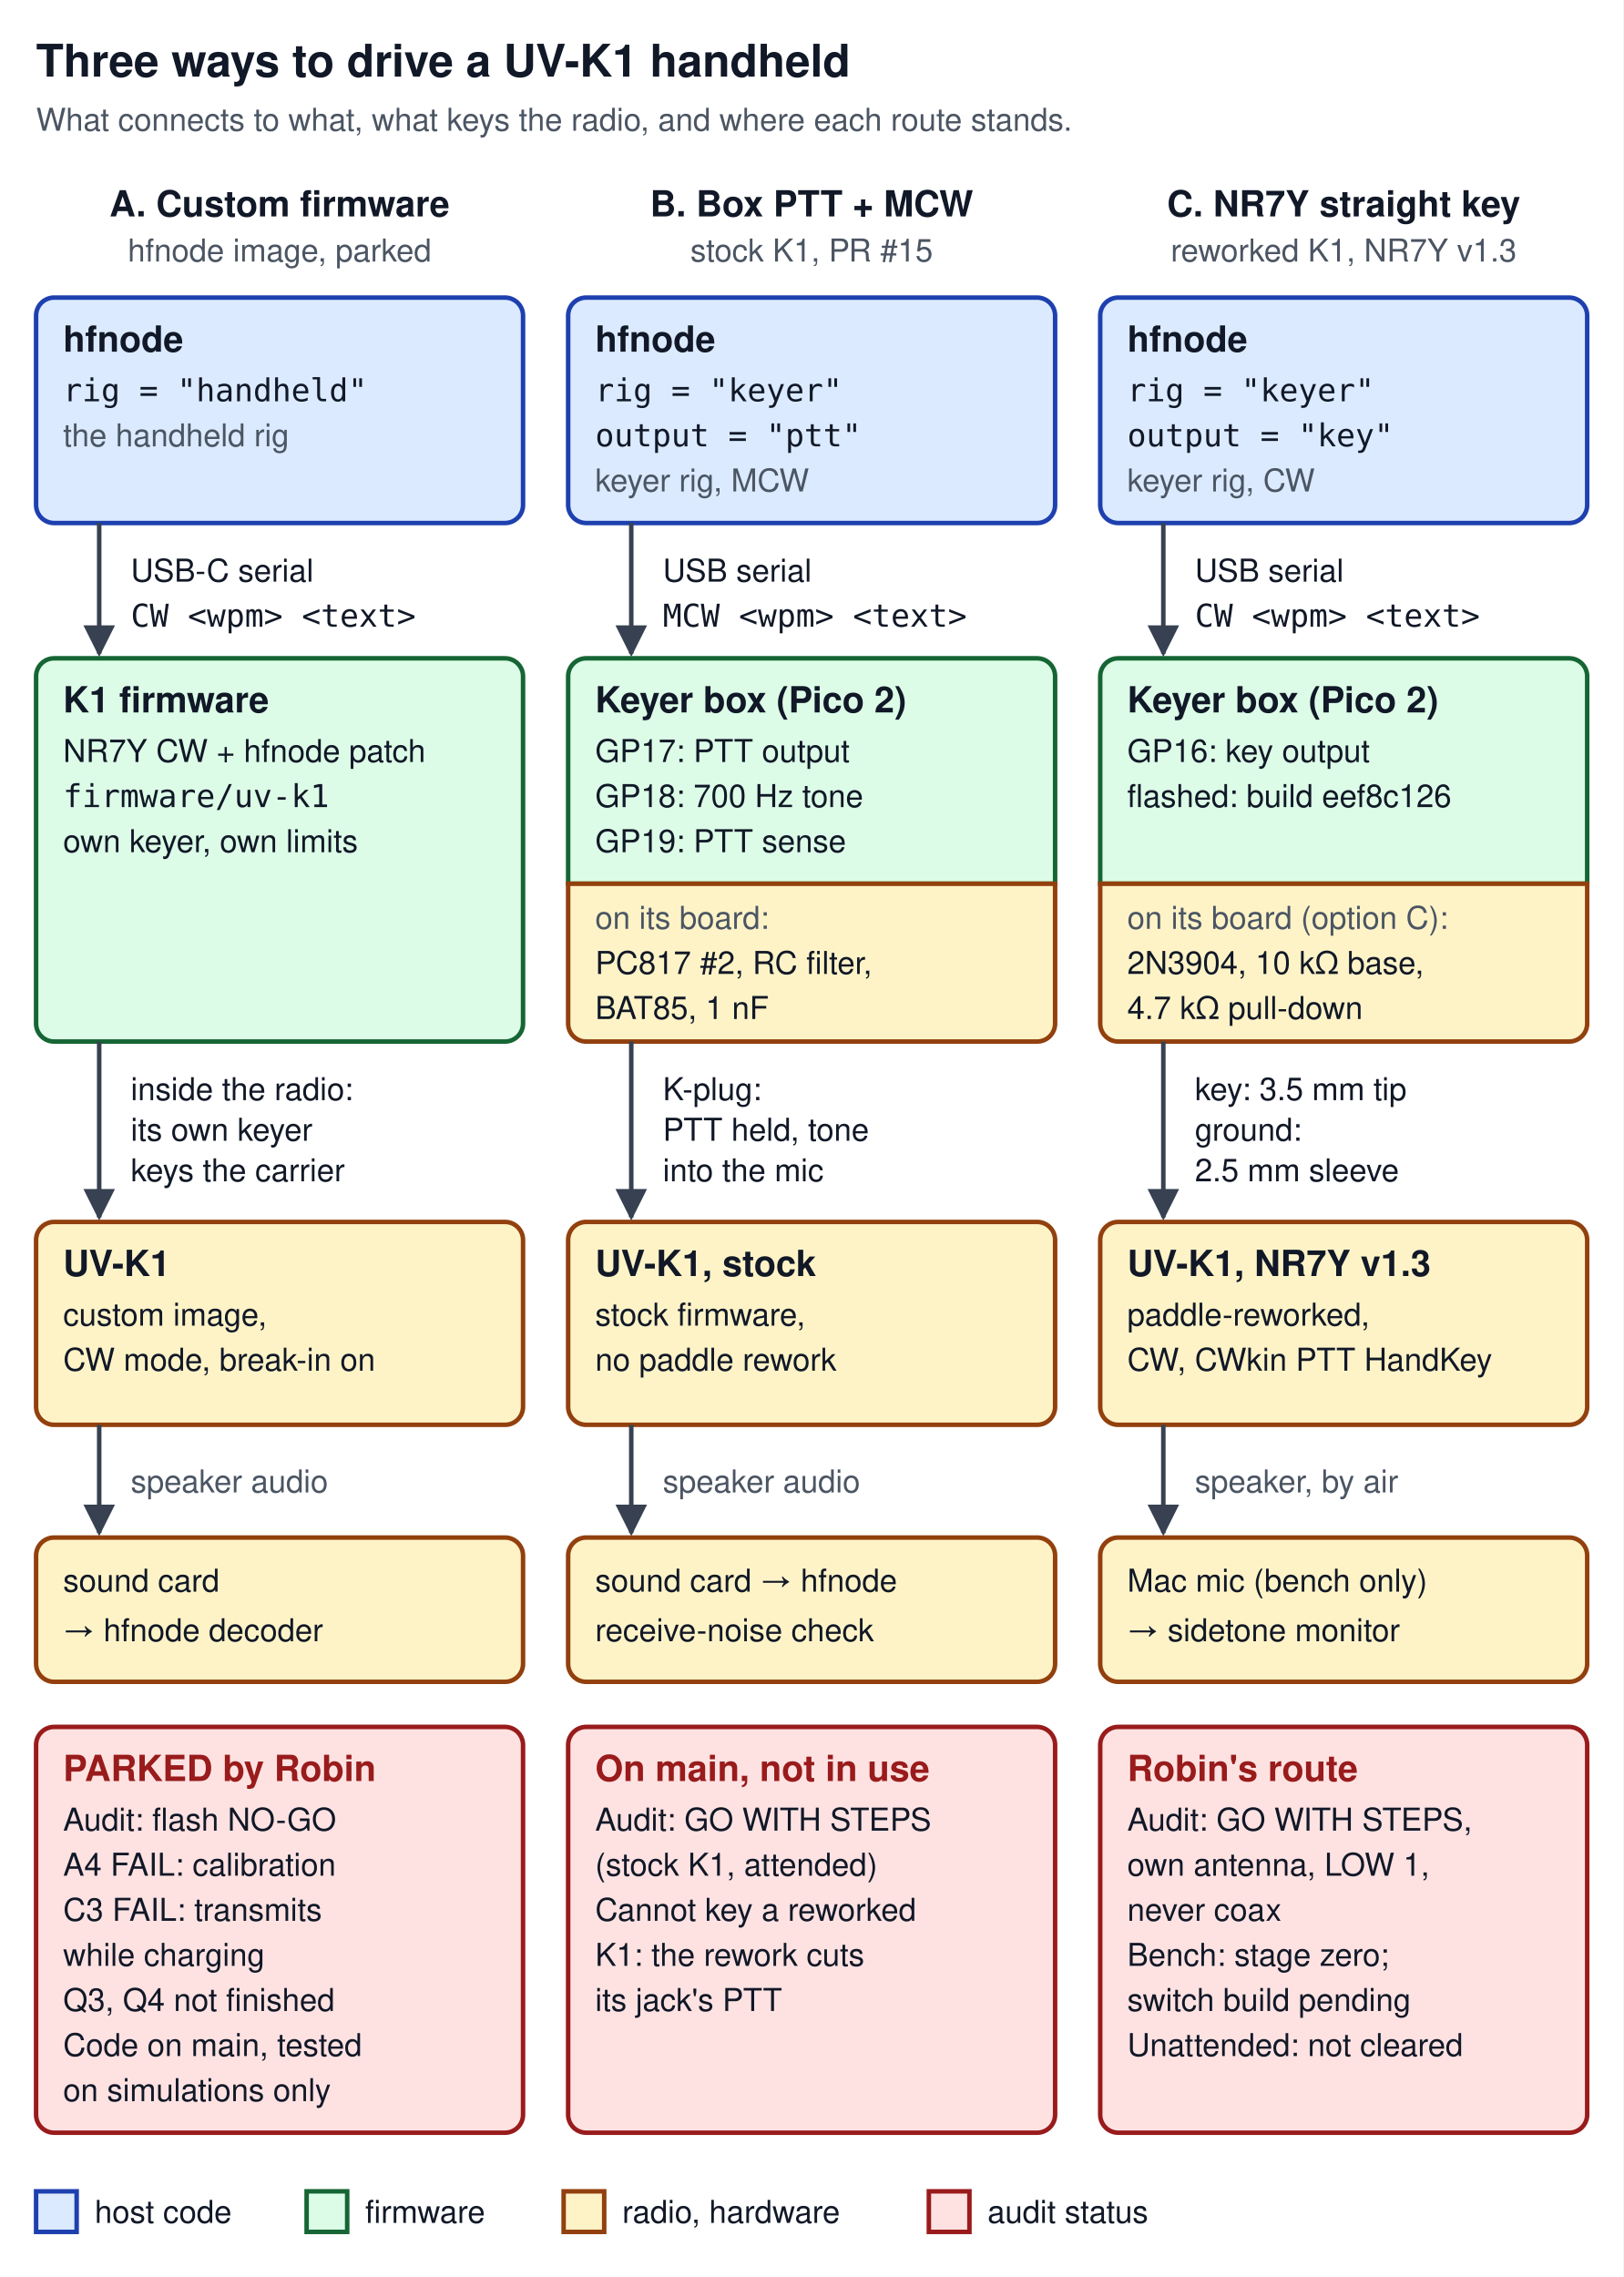
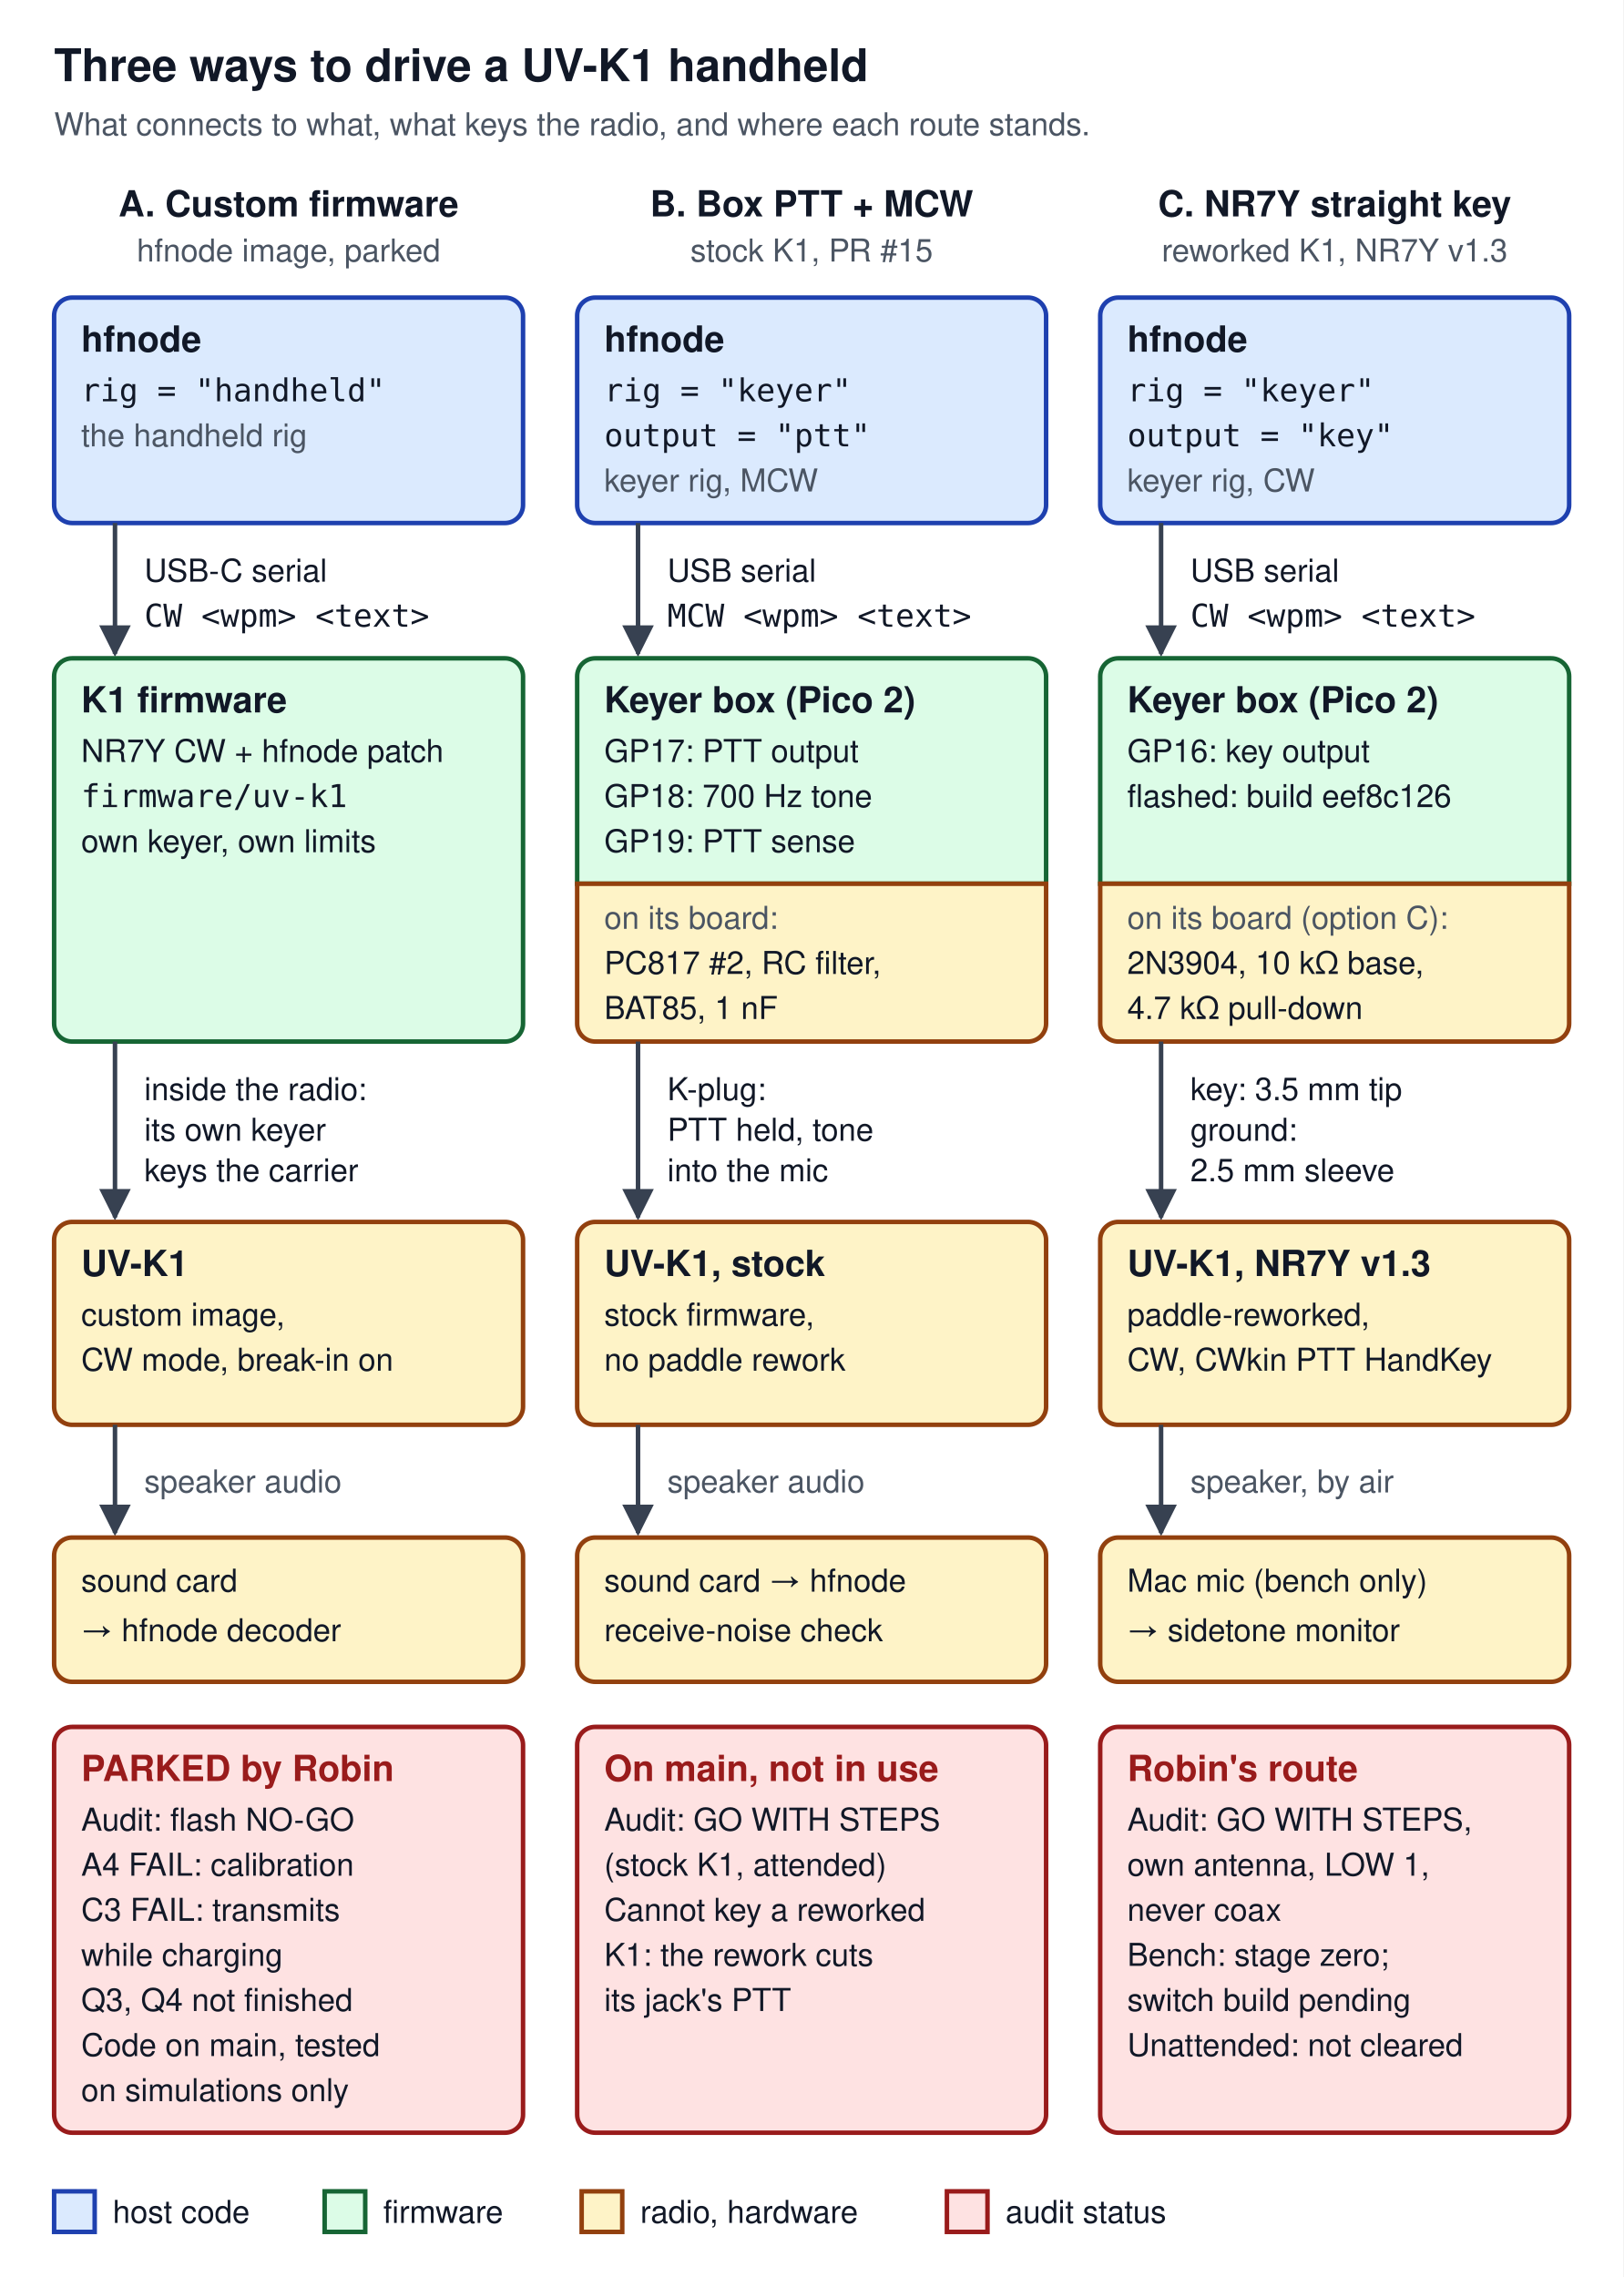
<svg xmlns="http://www.w3.org/2000/svg" viewBox="0 0 720 1010" width="720" height="1010" font-family="Helvetica, Arial, 'Liberation Sans', sans-serif" font-size="16" fill="#111827">
  <rect x="0" y="0" width="720" height="1010" fill="#ffffff" />
  <defs>
    <marker id="k10r-arrow" viewBox="0 0 10 10" refX="9" refY="5" markerWidth="7" markerHeight="7" orient="auto-start-reverse">
      <path d="M0,0 L10,5 L0,10 z" fill="#374151" />
    </marker>
  </defs>
-   <text x="16" y="34" font-size="20" font-weight="bold">Three ways to drive a UV-K1 handheld</text>
-   <text x="16" y="58" font-size="14" fill="#4b5563">What connects to what, what keys the radio, and where each route stands.</text>
-   <text x="124" y="96" text-anchor="middle" font-weight="bold">A. Custom firmware</text>
-   <text x="124" y="116" text-anchor="middle" font-size="14" fill="#4b5563">hfnode image, parked</text>
+   <text x="24" y="36" font-size="20" font-weight="bold">Three ways to drive a UV-K1 handheld</text>
+   <text x="24" y="60" font-size="14" fill="#4b5563">What connects to what, what keys the radio, and where each route stands.</text>
+   <text x="128" y="96" text-anchor="middle" font-weight="bold">A. Custom firmware</text>
+   <text x="128" y="116" text-anchor="middle" font-size="14" fill="#4b5563">hfnode image, parked</text>
  <text x="360" y="96" text-anchor="middle" font-weight="bold">B. Box PTT + MCW</text>
  <text x="360" y="116" text-anchor="middle" font-size="14" fill="#4b5563">stock K1, PR #15</text>
-   <text x="596" y="96" text-anchor="middle" font-weight="bold">C. NR7Y straight key</text>
-   <text x="596" y="116" text-anchor="middle" font-size="14" fill="#4b5563">reworked K1, NR7Y v1.3</text>
-   <rect x="16" y="132" width="216" height="100" rx="8" fill="#dbeafe" stroke="#1e40af" stroke-width="2" />
-   <text x="28" y="156" font-weight="bold">hfnode</text>
-   <text x="28" y="178" font-size="14" font-family="Menlo, Consolas, 'DejaVu Sans Mono', monospace">rig = "handheld"</text>
-   <text x="28" y="198" font-size="14" fill="#4b5563">the handheld rig</text>
-   <rect x="252" y="132" width="216" height="100" rx="8" fill="#dbeafe" stroke="#1e40af" stroke-width="2" />
-   <text x="264" y="156" font-weight="bold">hfnode</text>
-   <text x="264" y="178" font-size="14" font-family="Menlo, Consolas, 'DejaVu Sans Mono', monospace">rig = "keyer"</text>
-   <text x="264" y="198" font-size="14" font-family="Menlo, Consolas, 'DejaVu Sans Mono', monospace">output = "ptt"</text>
-   <text x="264" y="218" font-size="14" fill="#4b5563">keyer rig, MCW</text>
-   <rect x="488" y="132" width="216" height="100" rx="8" fill="#dbeafe" stroke="#1e40af" stroke-width="2" />
+   <text x="592" y="96" text-anchor="middle" font-weight="bold">C. NR7Y straight key</text>
+   <text x="592" y="116" text-anchor="middle" font-size="14" fill="#4b5563">reworked K1, NR7Y v1.3</text>
+   <rect x="24" y="132" width="208" height="100" rx="8" fill="#dbeafe" stroke="#1e40af" stroke-width="2" />
+   <text x="36" y="156" font-weight="bold">hfnode</text>
+   <text x="36" y="178" font-size="14" font-family="Menlo, Consolas, 'DejaVu Sans Mono', monospace">rig = "handheld"</text>
+   <text x="36" y="198" font-size="14" fill="#4b5563">the handheld rig</text>
+   <rect x="256" y="132" width="208" height="100" rx="8" fill="#dbeafe" stroke="#1e40af" stroke-width="2" />
+   <text x="268" y="156" font-weight="bold">hfnode</text>
+   <text x="268" y="178" font-size="14" font-family="Menlo, Consolas, 'DejaVu Sans Mono', monospace">rig = "keyer"</text>
+   <text x="268" y="198" font-size="14" font-family="Menlo, Consolas, 'DejaVu Sans Mono', monospace">output = "ptt"</text>
+   <text x="268" y="218" font-size="14" fill="#4b5563">keyer rig, MCW</text>
+   <rect x="488" y="132" width="208" height="100" rx="8" fill="#dbeafe" stroke="#1e40af" stroke-width="2" />
  <text x="500" y="156" font-weight="bold">hfnode</text>
  <text x="500" y="178" font-size="14" font-family="Menlo, Consolas, 'DejaVu Sans Mono', monospace">rig = "keyer"</text>
  <text x="500" y="198" font-size="14" font-family="Menlo, Consolas, 'DejaVu Sans Mono', monospace">output = "key"</text>
  <text x="500" y="218" font-size="14" fill="#4b5563">keyer rig, CW</text>
-   <line x1="44" y1="232" x2="44" y2="290" stroke="#374151" stroke-width="2" marker-end="url(#k10r-arrow)" />
-   <text x="58" y="258" font-size="14">USB-C serial</text>
-   <text x="58" y="278" font-size="14" font-family="Menlo, Consolas, 'DejaVu Sans Mono', monospace">CW &lt;wpm&gt; &lt;text&gt;</text>
-   <line x1="280" y1="232" x2="280" y2="290" stroke="#374151" stroke-width="2" marker-end="url(#k10r-arrow)" />
-   <text x="294" y="258" font-size="14">USB serial</text>
-   <text x="294" y="278" font-size="14" font-family="Menlo, Consolas, 'DejaVu Sans Mono', monospace">MCW &lt;wpm&gt; &lt;text&gt;</text>
-   <line x1="516" y1="232" x2="516" y2="290" stroke="#374151" stroke-width="2" marker-end="url(#k10r-arrow)" />
-   <text x="530" y="258" font-size="14">USB serial</text>
-   <text x="530" y="278" font-size="14" font-family="Menlo, Consolas, 'DejaVu Sans Mono', monospace">CW &lt;wpm&gt; &lt;text&gt;</text>
-   <rect x="16" y="292" width="216" height="170" rx="8" fill="#dcfce7" stroke="#166534" stroke-width="2" />
-   <text x="28" y="316" font-weight="bold">K1 firmware</text>
-   <text x="28" y="338" font-size="14">NR7Y CW + hfnode patch</text>
-   <text x="28" y="358" font-size="14" font-family="Menlo, Consolas, 'DejaVu Sans Mono', monospace">firmware/uv-k1</text>
-   <text x="28" y="378" font-size="14">own keyer, own limits</text>
-   <path d="M252,392 V300 A8,8 0 0 1 260,292 H460 A8,8 0 0 1 468,300 V392 Z" fill="#dcfce7" stroke="#166534" stroke-width="2" />
-   <text x="264" y="316" font-weight="bold">Keyer box (Pico 2)</text>
-   <text x="264" y="338" font-size="14">GP17: PTT output</text>
-   <text x="264" y="358" font-size="14">GP18: 700 Hz tone</text>
-   <text x="264" y="378" font-size="14">GP19: PTT sense</text>
-   <path d="M252,392 H468 V454 A8,8 0 0 1 460,462 H260 A8,8 0 0 1 252,454 Z" fill="#fef3c7" stroke="#92400e" stroke-width="2" />
-   <text x="264" y="412" font-size="14" fill="#4b5563">on its board:</text>
-   <text x="264" y="432" font-size="14">PC817 #2, RC filter,</text>
-   <text x="264" y="452" font-size="14">BAT85, 1 nF</text>
-   <path d="M488,392 V300 A8,8 0 0 1 496,292 H696 A8,8 0 0 1 704,300 V392 Z" fill="#dcfce7" stroke="#166534" stroke-width="2" />
+   <line x1="51" y1="232" x2="51" y2="290" stroke="#374151" stroke-width="2" marker-end="url(#k10r-arrow)" />
+   <text x="64" y="258" font-size="14">USB-C serial</text>
+   <text x="64" y="278" font-size="14" font-family="Menlo, Consolas, 'DejaVu Sans Mono', monospace">CW &lt;wpm&gt; &lt;text&gt;</text>
+   <line x1="283" y1="232" x2="283" y2="290" stroke="#374151" stroke-width="2" marker-end="url(#k10r-arrow)" />
+   <text x="296" y="258" font-size="14">USB serial</text>
+   <text x="296" y="278" font-size="14" font-family="Menlo, Consolas, 'DejaVu Sans Mono', monospace">MCW &lt;wpm&gt; &lt;text&gt;</text>
+   <line x1="515" y1="232" x2="515" y2="290" stroke="#374151" stroke-width="2" marker-end="url(#k10r-arrow)" />
+   <text x="528" y="258" font-size="14">USB serial</text>
+   <text x="528" y="278" font-size="14" font-family="Menlo, Consolas, 'DejaVu Sans Mono', monospace">CW &lt;wpm&gt; &lt;text&gt;</text>
+   <rect x="24" y="292" width="208" height="170" rx="8" fill="#dcfce7" stroke="#166534" stroke-width="2" />
+   <text x="36" y="316" font-weight="bold">K1 firmware</text>
+   <text x="36" y="338" font-size="14">NR7Y CW + hfnode patch</text>
+   <text x="36" y="358" font-size="14" font-family="Menlo, Consolas, 'DejaVu Sans Mono', monospace">firmware/uv-k1</text>
+   <text x="36" y="378" font-size="14">own keyer, own limits</text>
+   <path d="M256,392 V300 A8,8 0 0 1 264,292 H456 A8,8 0 0 1 464,300 V392 Z" fill="#dcfce7" stroke="#166534" stroke-width="2" />
+   <text x="268" y="316" font-weight="bold">Keyer box (Pico 2)</text>
+   <text x="268" y="338" font-size="14">GP17: PTT output</text>
+   <text x="268" y="358" font-size="14">GP18: 700 Hz tone</text>
+   <text x="268" y="378" font-size="14">GP19: PTT sense</text>
+   <path d="M256,392 H464 V454 A8,8 0 0 1 456,462 H264 A8,8 0 0 1 256,454 Z" fill="#fef3c7" stroke="#92400e" stroke-width="2" />
+   <text x="268" y="412" font-size="14" fill="#4b5563">on its board:</text>
+   <text x="268" y="432" font-size="14">PC817 #2, RC filter,</text>
+   <text x="268" y="452" font-size="14">BAT85, 1 nF</text>
+   <path d="M488,392 V300 A8,8 0 0 1 496,292 H688 A8,8 0 0 1 696,300 V392 Z" fill="#dcfce7" stroke="#166534" stroke-width="2" />
  <text x="500" y="316" font-weight="bold">Keyer box (Pico 2)</text>
  <text x="500" y="338" font-size="14">GP16: key output</text>
  <text x="500" y="358" font-size="14">flashed: build eef8c126</text>
-   <path d="M488,392 H704 V454 A8,8 0 0 1 696,462 H496 A8,8 0 0 1 488,454 Z" fill="#fef3c7" stroke="#92400e" stroke-width="2" />
+   <path d="M488,392 H696 V454 A8,8 0 0 1 688,462 H496 A8,8 0 0 1 488,454 Z" fill="#fef3c7" stroke="#92400e" stroke-width="2" />
  <text x="500" y="412" font-size="14" fill="#4b5563">on its board (option C):</text>
  <text x="500" y="432" font-size="14">2N3904, 10 kΩ base,</text>
  <text x="500" y="452" font-size="14">4.7 kΩ pull-down</text>
-   <line x1="44" y1="462" x2="44" y2="540" stroke="#374151" stroke-width="2" marker-end="url(#k10r-arrow)" />
-   <text x="58" y="488" font-size="14">inside the radio:</text>
-   <text x="58" y="506" font-size="14">its own keyer</text>
-   <text x="58" y="524" font-size="14">keys the carrier</text>
-   <line x1="280" y1="462" x2="280" y2="540" stroke="#374151" stroke-width="2" marker-end="url(#k10r-arrow)" />
-   <text x="294" y="488" font-size="14">K-plug:</text>
-   <text x="294" y="506" font-size="14">PTT held, tone</text>
-   <text x="294" y="524" font-size="14">into the mic</text>
-   <line x1="516" y1="462" x2="516" y2="540" stroke="#374151" stroke-width="2" marker-end="url(#k10r-arrow)" />
-   <text x="530" y="488" font-size="14">key: 3.5 mm tip</text>
-   <text x="530" y="506" font-size="14">ground:</text>
-   <text x="530" y="524" font-size="14">2.5 mm sleeve</text>
-   <rect x="16" y="542" width="216" height="90" rx="8" fill="#fef3c7" stroke="#92400e" stroke-width="2" />
-   <text x="28" y="566" font-weight="bold">UV-K1</text>
-   <text x="28" y="588" font-size="14">custom image,</text>
-   <text x="28" y="608" font-size="14">CW mode, break-in on</text>
-   <rect x="252" y="542" width="216" height="90" rx="8" fill="#fef3c7" stroke="#92400e" stroke-width="2" />
-   <text x="264" y="566" font-weight="bold">UV-K1, stock</text>
-   <text x="264" y="588" font-size="14">stock firmware,</text>
-   <text x="264" y="608" font-size="14">no paddle rework</text>
-   <rect x="488" y="542" width="216" height="90" rx="8" fill="#fef3c7" stroke="#92400e" stroke-width="2" />
+   <line x1="51" y1="462" x2="51" y2="540" stroke="#374151" stroke-width="2" marker-end="url(#k10r-arrow)" />
+   <text x="64" y="488" font-size="14">inside the radio:</text>
+   <text x="64" y="506" font-size="14">its own keyer</text>
+   <text x="64" y="524" font-size="14">keys the carrier</text>
+   <line x1="283" y1="462" x2="283" y2="540" stroke="#374151" stroke-width="2" marker-end="url(#k10r-arrow)" />
+   <text x="296" y="488" font-size="14">K-plug:</text>
+   <text x="296" y="506" font-size="14">PTT held, tone</text>
+   <text x="296" y="524" font-size="14">into the mic</text>
+   <line x1="515" y1="462" x2="515" y2="540" stroke="#374151" stroke-width="2" marker-end="url(#k10r-arrow)" />
+   <text x="528" y="488" font-size="14">key: 3.5 mm tip</text>
+   <text x="528" y="506" font-size="14">ground:</text>
+   <text x="528" y="524" font-size="14">2.5 mm sleeve</text>
+   <rect x="24" y="542" width="208" height="90" rx="8" fill="#fef3c7" stroke="#92400e" stroke-width="2" />
+   <text x="36" y="566" font-weight="bold">UV-K1</text>
+   <text x="36" y="588" font-size="14">custom image,</text>
+   <text x="36" y="608" font-size="14">CW mode, break-in on</text>
+   <rect x="256" y="542" width="208" height="90" rx="8" fill="#fef3c7" stroke="#92400e" stroke-width="2" />
+   <text x="268" y="566" font-weight="bold">UV-K1, stock</text>
+   <text x="268" y="588" font-size="14">stock firmware,</text>
+   <text x="268" y="608" font-size="14">no paddle rework</text>
+   <rect x="488" y="542" width="208" height="90" rx="8" fill="#fef3c7" stroke="#92400e" stroke-width="2" />
  <text x="500" y="566" font-weight="bold">UV-K1, NR7Y v1.3</text>
  <text x="500" y="588" font-size="14">paddle-reworked,</text>
  <text x="500" y="608" font-size="14">CW, CWkin PTT HandKey</text>
-   <line x1="44" y1="632" x2="44" y2="680" stroke="#374151" stroke-width="2" marker-end="url(#k10r-arrow)" />
-   <text x="58" y="662" font-size="14" fill="#4b5563">speaker audio</text>
-   <line x1="280" y1="632" x2="280" y2="680" stroke="#374151" stroke-width="2" marker-end="url(#k10r-arrow)" />
-   <text x="294" y="662" font-size="14" fill="#4b5563">speaker audio</text>
-   <line x1="516" y1="632" x2="516" y2="680" stroke="#374151" stroke-width="2" marker-end="url(#k10r-arrow)" />
-   <text x="530" y="662" font-size="14" fill="#4b5563">speaker, by air</text>
-   <rect x="16" y="682" width="216" height="64" rx="8" fill="#fef3c7" stroke="#92400e" stroke-width="2" />
-   <text x="28" y="706" font-size="14">sound card</text>
-   <text x="28" y="728" font-size="14">→ hfnode decoder</text>
-   <rect x="252" y="682" width="216" height="64" rx="8" fill="#fef3c7" stroke="#92400e" stroke-width="2" />
-   <text x="264" y="706" font-size="14">sound card → hfnode</text>
-   <text x="264" y="728" font-size="14">receive-noise check</text>
-   <rect x="488" y="682" width="216" height="64" rx="8" fill="#fef3c7" stroke="#92400e" stroke-width="2" />
+   <line x1="51" y1="632" x2="51" y2="680" stroke="#374151" stroke-width="2" marker-end="url(#k10r-arrow)" />
+   <text x="64" y="662" font-size="14" fill="#4b5563">speaker audio</text>
+   <line x1="283" y1="632" x2="283" y2="680" stroke="#374151" stroke-width="2" marker-end="url(#k10r-arrow)" />
+   <text x="296" y="662" font-size="14" fill="#4b5563">speaker audio</text>
+   <line x1="515" y1="632" x2="515" y2="680" stroke="#374151" stroke-width="2" marker-end="url(#k10r-arrow)" />
+   <text x="528" y="662" font-size="14" fill="#4b5563">speaker, by air</text>
+   <rect x="24" y="682" width="208" height="64" rx="8" fill="#fef3c7" stroke="#92400e" stroke-width="2" />
+   <text x="36" y="706" font-size="14">sound card</text>
+   <text x="36" y="728" font-size="14">→ hfnode decoder</text>
+   <rect x="256" y="682" width="208" height="64" rx="8" fill="#fef3c7" stroke="#92400e" stroke-width="2" />
+   <text x="268" y="706" font-size="14">sound card → hfnode</text>
+   <text x="268" y="728" font-size="14">receive-noise check</text>
+   <rect x="488" y="682" width="208" height="64" rx="8" fill="#fef3c7" stroke="#92400e" stroke-width="2" />
  <text x="500" y="706" font-size="14">Mac mic (bench only)</text>
  <text x="500" y="728" font-size="14">→ sidetone monitor</text>
-   <rect x="16" y="766" width="216" height="180" rx="8" fill="#fee2e2" stroke="#991b1b" stroke-width="2" />
-   <text x="28" y="790" font-weight="bold" fill="#991b1b">PARKED by Robin</text>
-   <text x="28" y="812" font-size="14">Audit: flash NO-GO</text>
-   <text x="28" y="832" font-size="14">A4 FAIL: calibration</text>
-   <text x="28" y="852" font-size="14">C3 FAIL: transmits</text>
-   <text x="28" y="872" font-size="14">while charging</text>
-   <text x="28" y="892" font-size="14">Q3, Q4 not finished</text>
-   <text x="28" y="912" font-size="14">Code on main, tested</text>
-   <text x="28" y="932" font-size="14">on simulations only</text>
-   <rect x="252" y="766" width="216" height="180" rx="8" fill="#fee2e2" stroke="#991b1b" stroke-width="2" />
-   <text x="264" y="790" font-weight="bold" fill="#991b1b">On main, not in use</text>
-   <text x="264" y="812" font-size="14">Audit: GO WITH STEPS</text>
-   <text x="264" y="832" font-size="14">(stock K1, attended)</text>
-   <text x="264" y="852" font-size="14">Cannot key a reworked</text>
-   <text x="264" y="872" font-size="14">K1: the rework cuts</text>
-   <text x="264" y="892" font-size="14">its jack's PTT</text>
-   <rect x="488" y="766" width="216" height="180" rx="8" fill="#fee2e2" stroke="#991b1b" stroke-width="2" />
+   <rect x="24" y="766" width="208" height="180" rx="8" fill="#fee2e2" stroke="#991b1b" stroke-width="2" />
+   <text x="36" y="790" font-weight="bold" fill="#991b1b">PARKED by Robin</text>
+   <text x="36" y="812" font-size="14">Audit: flash NO-GO</text>
+   <text x="36" y="832" font-size="14">A4 FAIL: calibration</text>
+   <text x="36" y="852" font-size="14">C3 FAIL: transmits</text>
+   <text x="36" y="872" font-size="14">while charging</text>
+   <text x="36" y="892" font-size="14">Q3, Q4 not finished</text>
+   <text x="36" y="912" font-size="14">Code on main, tested</text>
+   <text x="36" y="932" font-size="14">on simulations only</text>
+   <rect x="256" y="766" width="208" height="180" rx="8" fill="#fee2e2" stroke="#991b1b" stroke-width="2" />
+   <text x="268" y="790" font-weight="bold" fill="#991b1b">On main, not in use</text>
+   <text x="268" y="812" font-size="14">Audit: GO WITH STEPS</text>
+   <text x="268" y="832" font-size="14">(stock K1, attended)</text>
+   <text x="268" y="852" font-size="14">Cannot key a reworked</text>
+   <text x="268" y="872" font-size="14">K1: the rework cuts</text>
+   <text x="268" y="892" font-size="14">its jack's PTT</text>
+   <rect x="488" y="766" width="208" height="180" rx="8" fill="#fee2e2" stroke="#991b1b" stroke-width="2" />
  <text x="500" y="790" font-weight="bold" fill="#991b1b">Robin's route</text>
  <text x="500" y="812" font-size="14">Audit: GO WITH STEPS,</text>
  <text x="500" y="832" font-size="14">own antenna, LOW 1,</text>
  <text x="500" y="852" font-size="14">never coax</text>
  <text x="500" y="872" font-size="14">Bench: stage zero;</text>
  <text x="500" y="892" font-size="14">switch build pending</text>
  <text x="500" y="912" font-size="14">Unattended: not cleared</text>
-   <rect x="16" y="972" width="18" height="18" fill="#dbeafe" stroke="#1e40af" stroke-width="2" />
-   <text x="42" y="986" font-size="14">host code</text>
-   <rect x="136" y="972" width="18" height="18" fill="#dcfce7" stroke="#166534" stroke-width="2" />
-   <text x="162" y="986" font-size="14">firmware</text>
-   <rect x="250" y="972" width="18" height="18" fill="#fef3c7" stroke="#92400e" stroke-width="2" />
-   <text x="276" y="986" font-size="14">radio, hardware</text>
-   <rect x="412" y="972" width="18" height="18" fill="#fee2e2" stroke="#991b1b" stroke-width="2" />
-   <text x="438" y="986" font-size="14">audit status</text>
+   <rect x="24" y="972" width="18" height="18" fill="#dbeafe" stroke="#1e40af" stroke-width="2" />
+   <text x="50" y="986" font-size="14">host code</text>
+   <rect x="144" y="972" width="18" height="18" fill="#dcfce7" stroke="#166534" stroke-width="2" />
+   <text x="170" y="986" font-size="14">firmware</text>
+   <rect x="258" y="972" width="18" height="18" fill="#fef3c7" stroke="#92400e" stroke-width="2" />
+   <text x="284" y="986" font-size="14">radio, hardware</text>
+   <rect x="420" y="972" width="18" height="18" fill="#fee2e2" stroke="#991b1b" stroke-width="2" />
+   <text x="446" y="986" font-size="14">audit status</text>
</svg>
